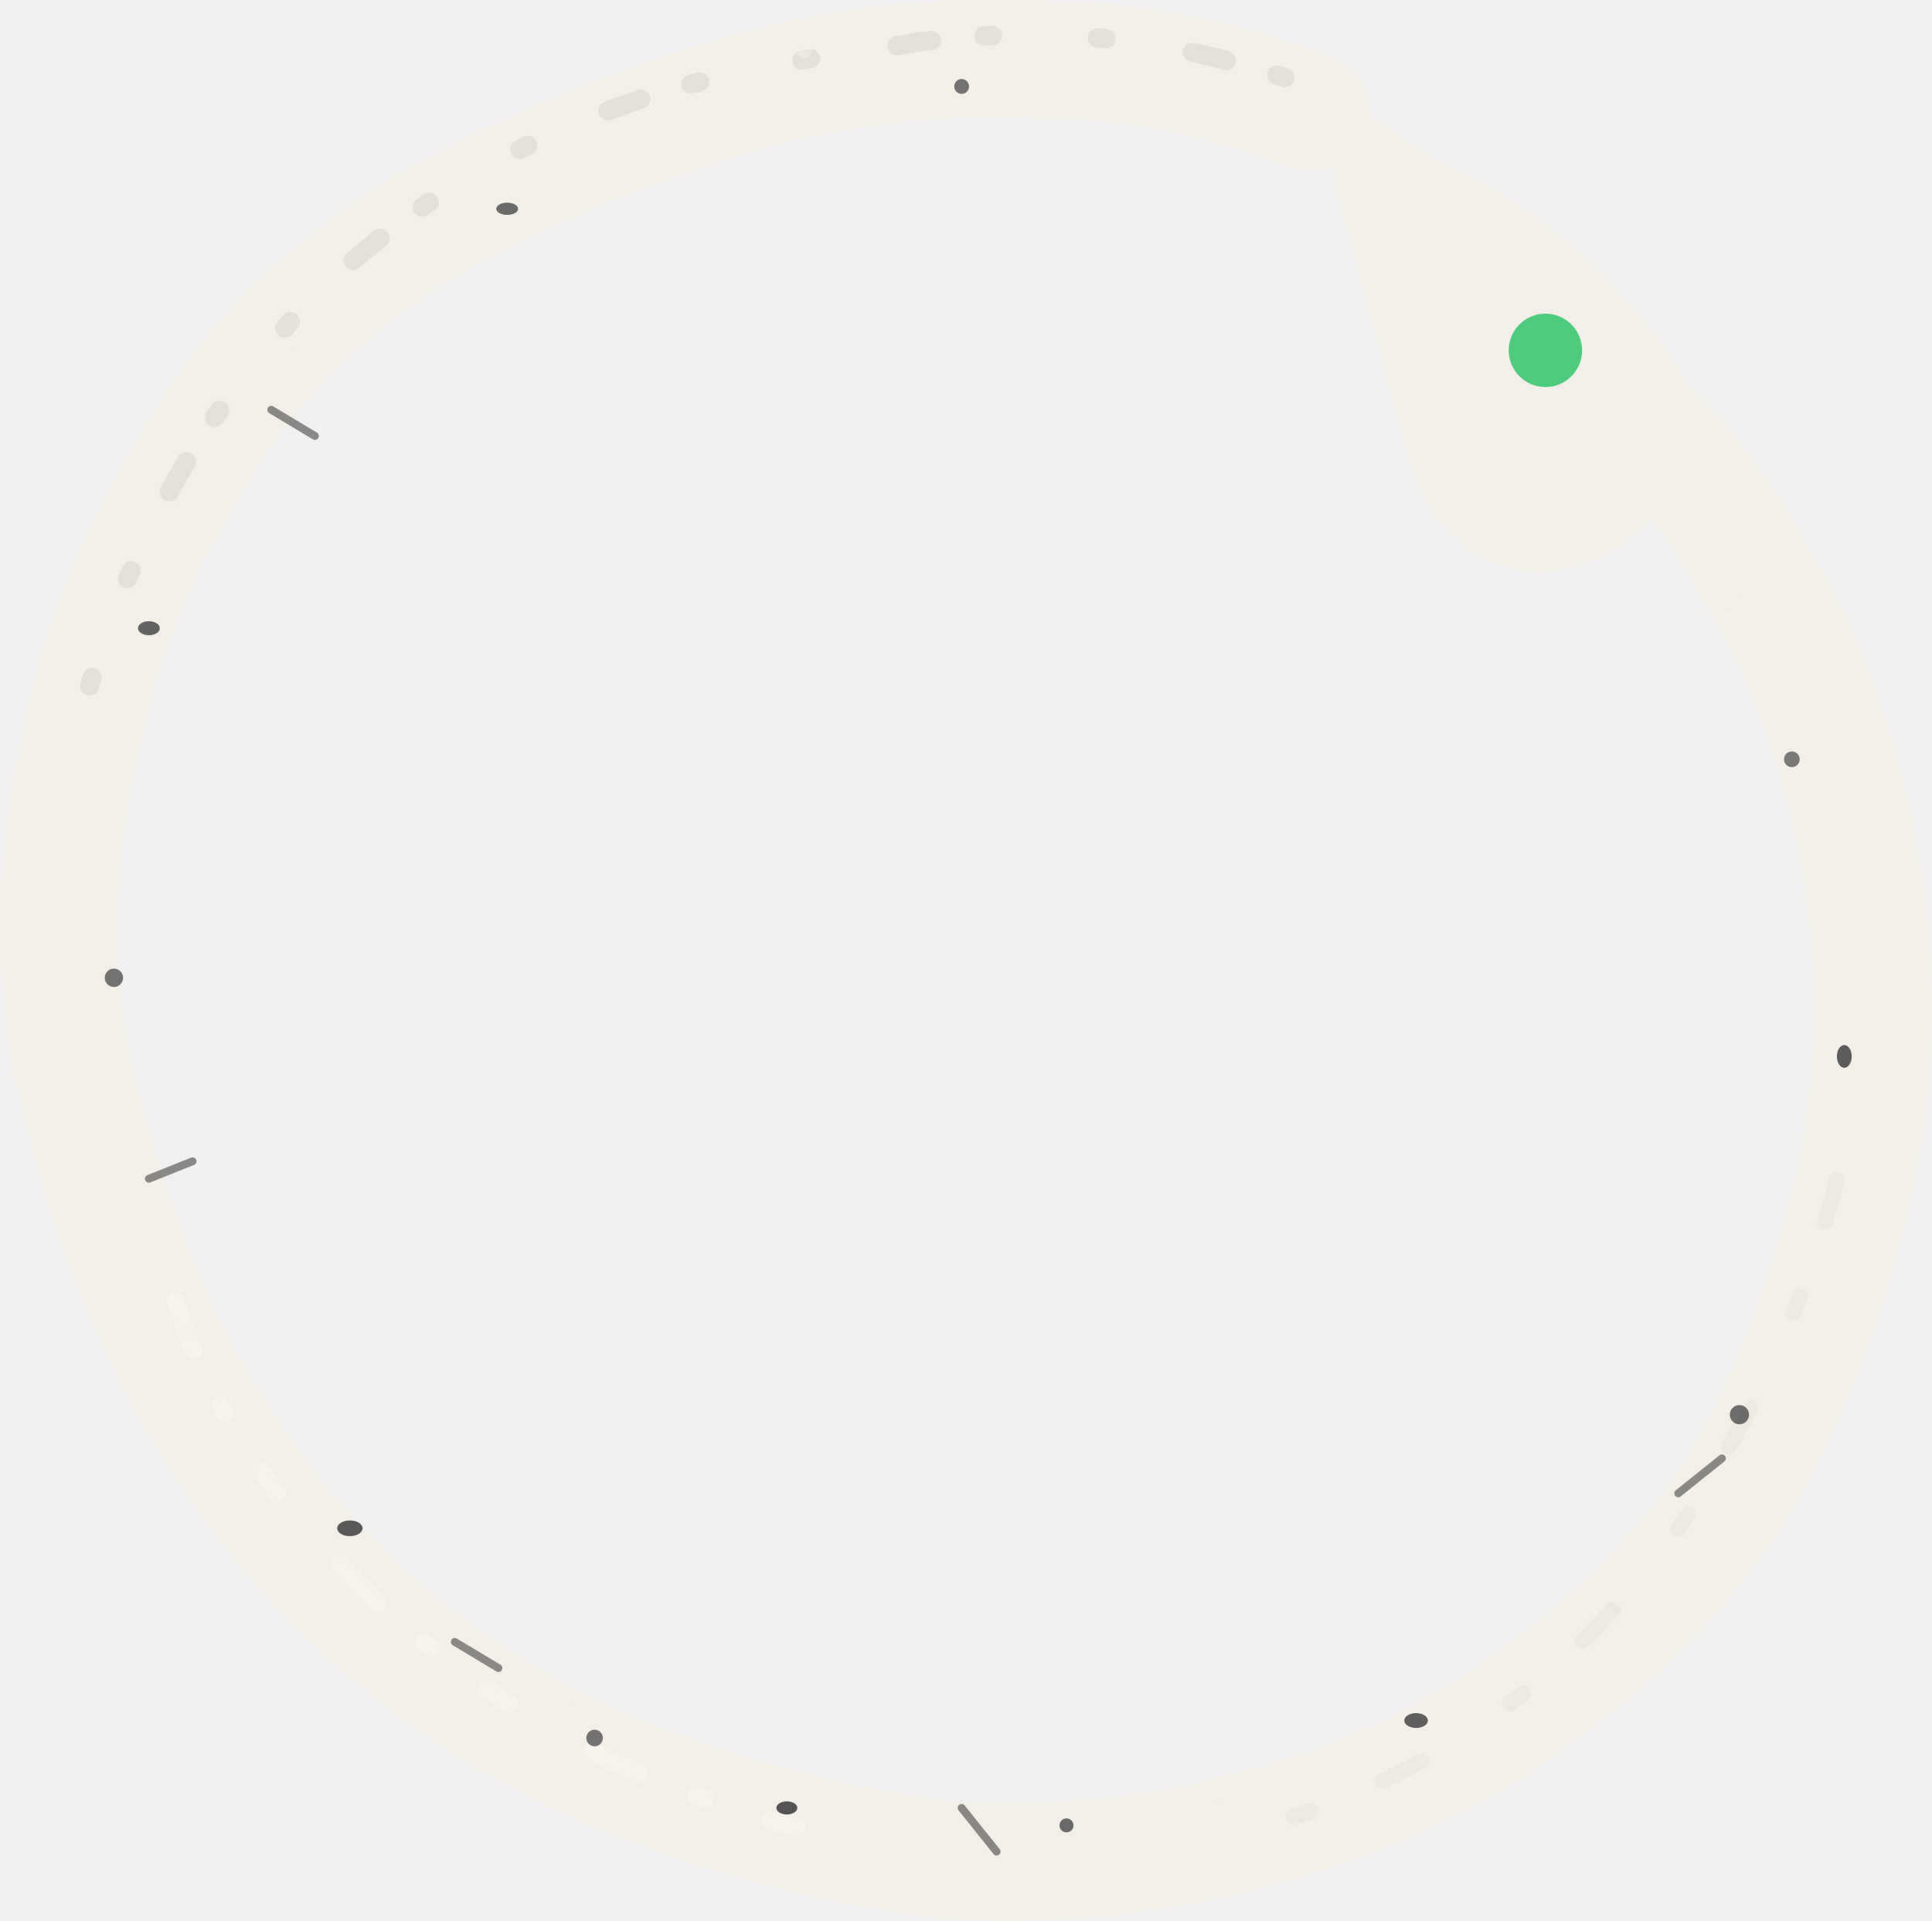
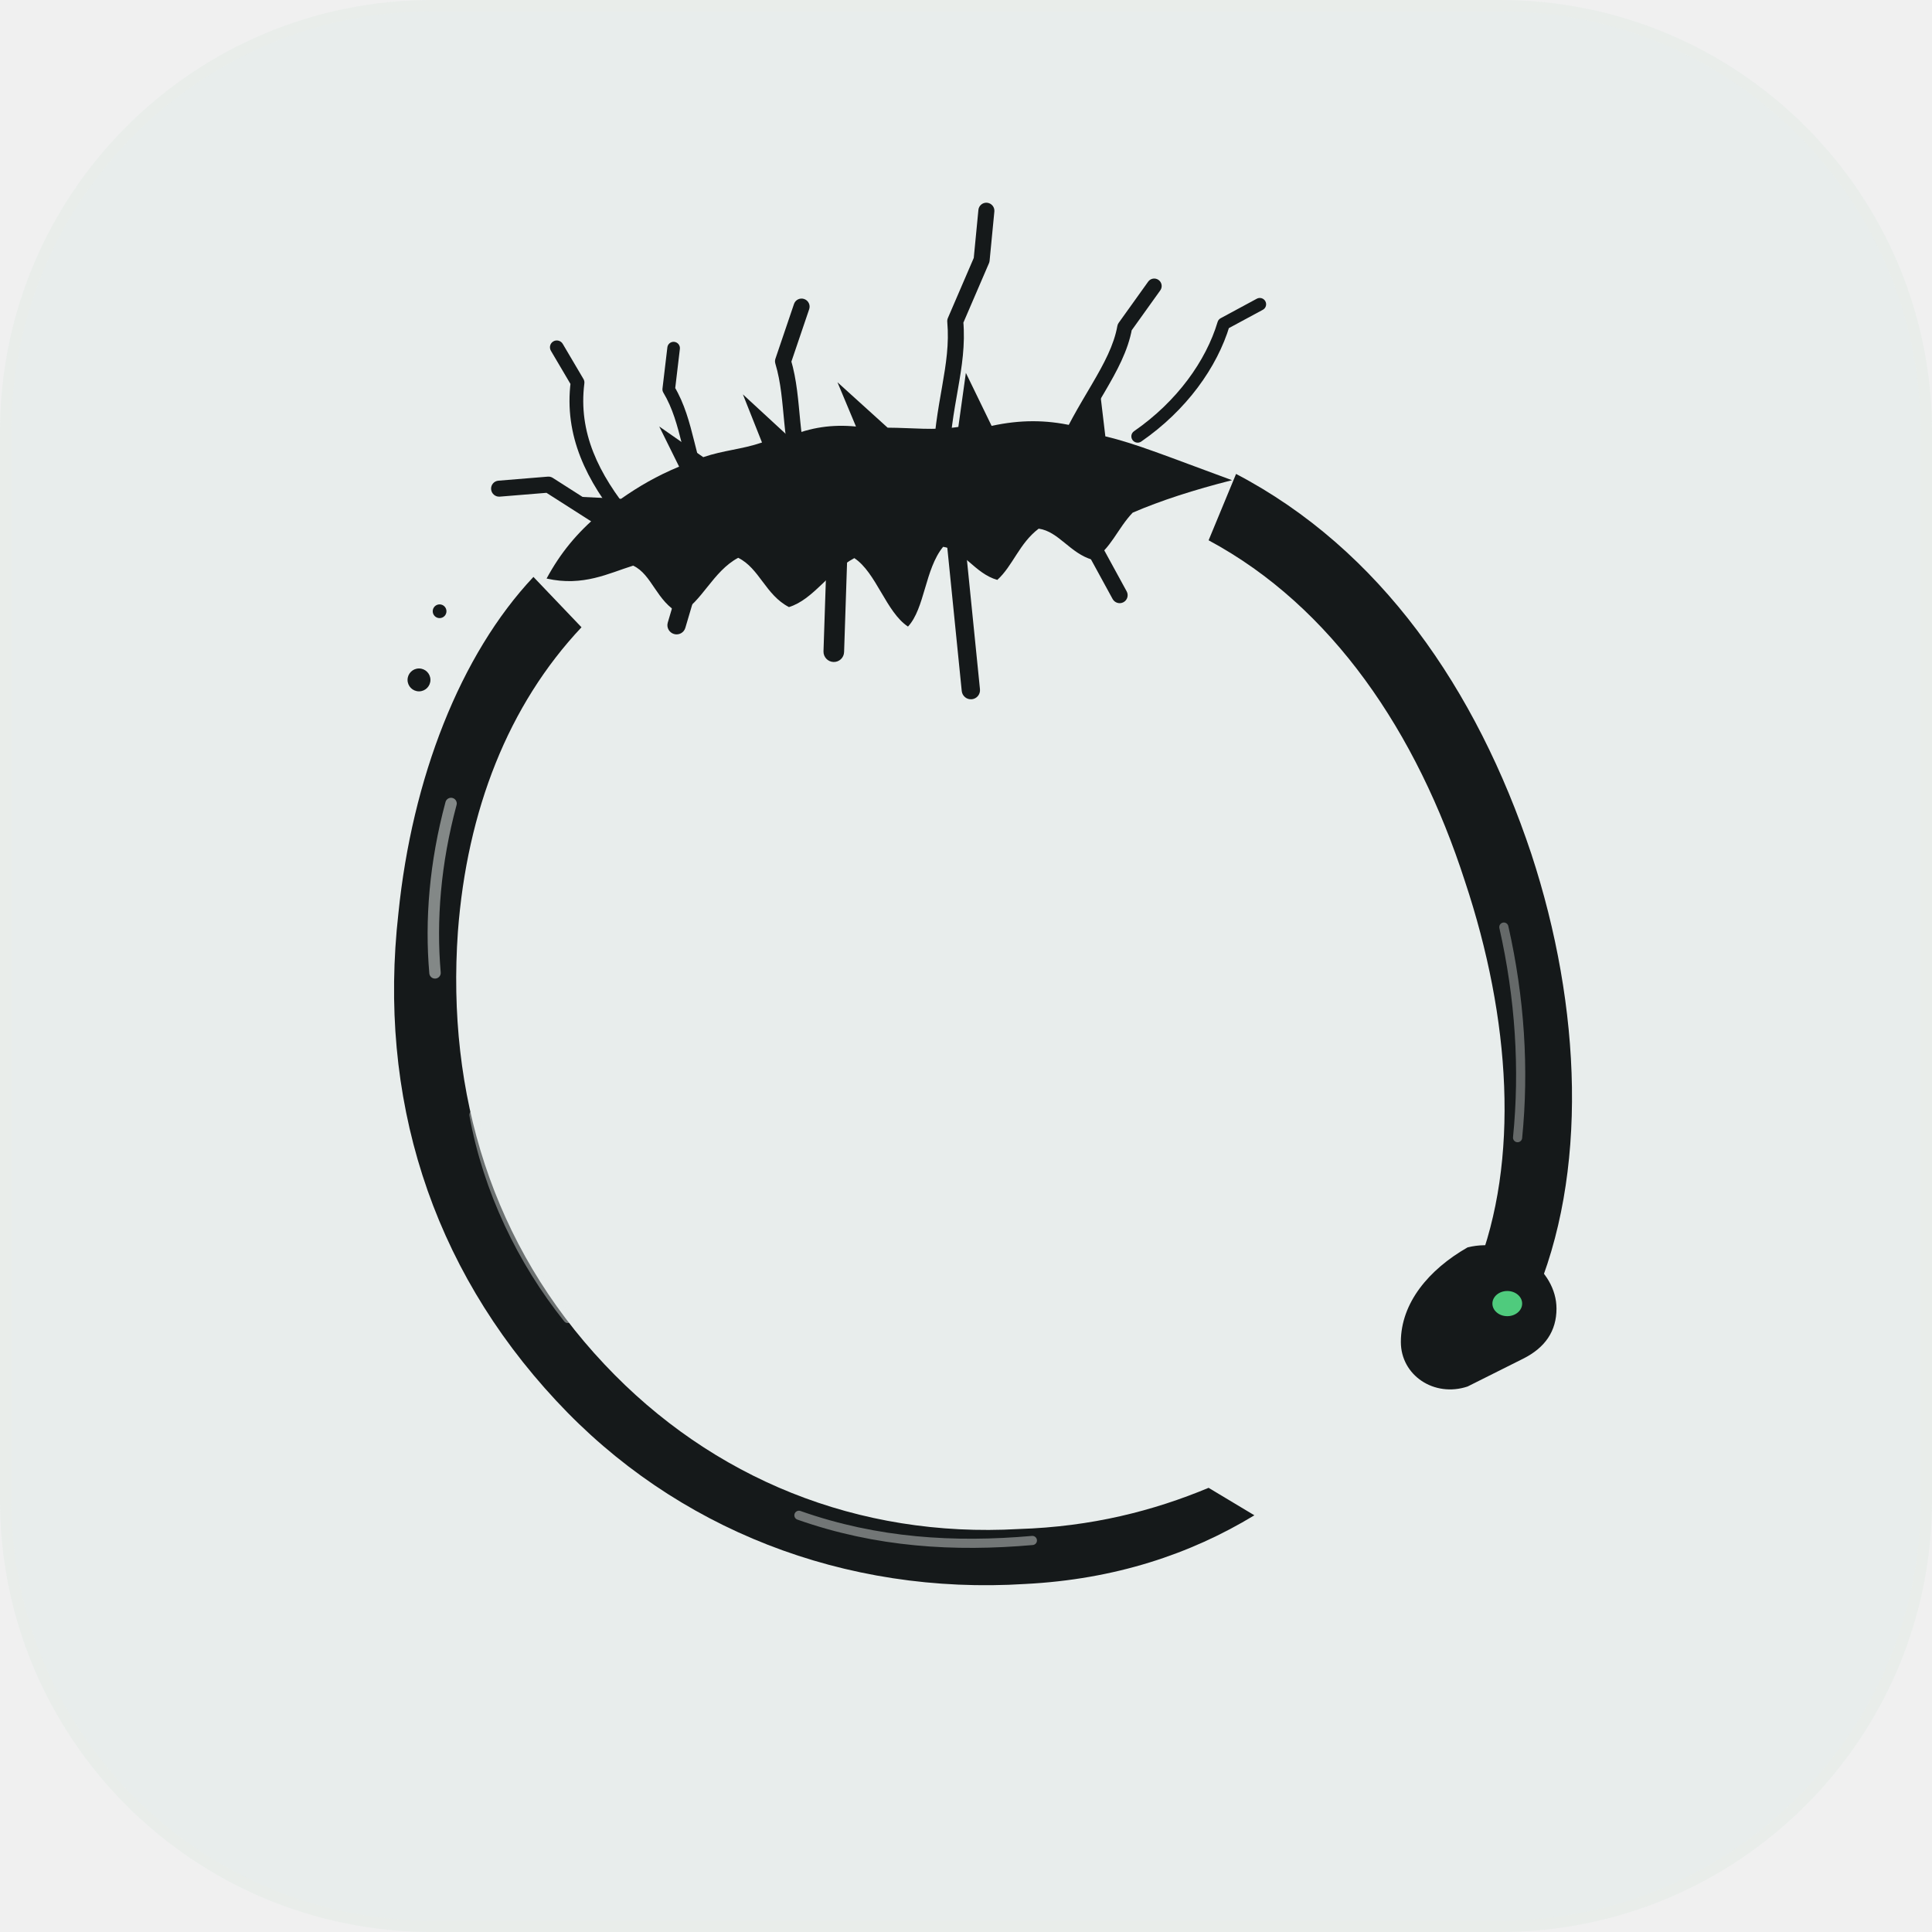
- <svg xmlns="http://www.w3.org/2000/svg" preserveAspectRatio="none" overflow="visible" style="display: block;" width="604.851" height="601.399" viewBox="0 0 604.851 601.399" fill="none">
-   <g id="Mark / Loop Bite / Large Eating Head">
-     <path id="Vector" d="M410.498 35.275C383.138 24.331 354.866 18.859 325.682 18.859C289.202 17.035 254.546 21.595 221.714 32.539C187.058 43.483 156.05 57.163 128.69 73.579C97.682 93.643 74.882 117.355 60.29 144.715C42.05 173.899 30.194 203.995 24.722 235.003C17.426 267.835 16.514 299.755 21.986 330.763C29.282 365.419 40.226 397.339 54.818 426.523C71.234 457.531 91.298 483.979 115.01 505.867C142.37 529.579 170.642 546.907 199.826 557.851C232.658 570.619 265.49 578.827 298.322 582.475C332.978 584.299 365.81 580.651 396.818 571.531C429.65 562.411 457.922 548.731 481.634 530.491C507.17 512.251 528.146 490.363 544.562 464.827C560.978 435.643 572.834 404.635 580.13 371.803C587.426 338.971 588.338 306.139 582.866 273.307C577.394 238.651 566.45 207.643 550.034 180.283C537.266 156.571 521.762 137.419 503.522 122.827" stroke="#F2EFE8" stroke-width="36.936" stroke-linecap="round" stroke-linejoin="round" />
-     <path id="Vector_2" opacity="0.48" d="M402.29 24.331C358.514 9.739 314.738 7.003 270.962 16.123C203.474 23.419 147.842 47.131 104.066 87.259C65.762 123.739 39.314 170.251 24.722 226.795" stroke="#D7D2C8" stroke-width="6.019" stroke-linecap="round" stroke-dasharray="2.74 16.42 10.94 27.36 2.74 32.83" />
-     <path id="Vector_3" opacity="0.28" d="M54.818 407.371C67.586 445.675 91.298 479.419 125.954 508.603C166.082 543.259 214.418 566.059 270.962 577.003" stroke="#FFFDF7" stroke-width="5.472" stroke-linecap="round" stroke-dasharray="16.42 19.15 2.74 21.89 8.21 30.1" />
-     <path id="Vector_4" opacity="0.22" d="M405.026 568.795C454.274 552.379 494.402 522.283 525.41 478.507C552.77 438.379 571.01 394.603 580.13 347.179" stroke="#D7D2C8" stroke-width="4.925" stroke-linecap="round" stroke-dasharray="5.47 24.62 13.68 32.83" />
-     <path id="Vector_5" d="M410.498 35.275L448.802 59.899" stroke="#F2EFE8" stroke-width="17.784" stroke-linecap="round" />
-     <path id="Vector_6" d="M528.146 128.299C508.994 92.731 476.162 62.635 435.122 48.955C424.178 45.672 418.706 51.691 424.178 65.371L444.698 141.979C454.274 177.547 491.21 188.491 518.57 154.291C528.146 144.168 533.618 135.139 528.146 128.299Z" fill="#F2EFE8" stroke="#F2EFE8" stroke-width="8.208" stroke-linejoin="round" />
-     <path id="Vector_7" d="M483.823 121.185C490.169 121.185 495.314 116.04 495.314 109.694C495.314 103.348 490.169 98.203 483.823 98.203C477.476 98.203 472.331 103.348 472.331 109.694C472.331 116.04 477.476 121.185 483.823 121.185Z" fill="#4FCB7D" />
-     <g id="Group" opacity="0.5">
-       <path id="Vector_8" d="M95.858 112.293C97.596 112.293 99.004 110.885 99.004 109.147C99.004 107.409 97.596 106 95.858 106C94.12 106 92.711 107.409 92.711 109.147C92.711 110.885 94.12 112.293 95.858 112.293Z" fill="#F2EFE8" />
-       <path id="Vector_9" d="M32.93 260.584C34.97 260.584 36.623 258.931 36.623 256.891C36.623 254.851 34.97 253.197 32.93 253.197C30.89 253.197 29.236 254.851 29.236 256.891C29.236 258.931 30.89 260.584 32.93 260.584Z" fill="#F2EFE8" />
-       <path id="Vector_10" d="M60.29 418.178C61.725 418.178 62.889 417.014 62.889 415.579C62.889 414.143 61.725 412.98 60.29 412.98C58.854 412.98 57.691 414.143 57.691 415.579C57.691 417.014 58.854 418.178 60.29 418.178Z" fill="#F2EFE8" />
-       <path id="Vector_11" d="M175.202 539.383C177.091 539.383 178.622 537.852 178.622 535.963C178.622 534.074 177.091 532.543 175.202 532.543C173.313 532.543 171.782 534.074 171.782 535.963C171.782 537.852 173.313 539.383 175.202 539.383Z" fill="#F2EFE8" />
-       <path id="Vector_12" d="M380.402 568.658C381.837 568.658 383.001 567.494 383.001 566.059C383.001 564.623 381.837 563.46 380.402 563.46C378.966 563.46 377.803 564.623 377.803 566.059C377.803 567.494 378.966 568.658 380.402 568.658Z" fill="#F2EFE8" />
-       <path id="Vector_13" d="M563.714 388.766C565.527 388.766 566.997 387.296 566.997 385.483C566.997 383.67 565.527 382.2 563.714 382.2C561.901 382.2 560.431 383.67 560.431 385.483C560.431 387.296 561.901 388.766 563.714 388.766Z" fill="#F2EFE8" />
-       <path id="Vector_14" d="M541.826 190.953C543.186 190.953 544.288 189.851 544.288 188.491C544.288 187.131 543.186 186.028 541.826 186.028C540.466 186.028 539.363 187.131 539.363 188.491C539.363 189.851 540.466 190.953 541.826 190.953Z" fill="#F2EFE8" />
-       <path id="Vector_15" d="M251.81 18.312C253.019 18.312 253.999 17.332 253.999 16.123C253.999 14.914 253.019 13.934 251.81 13.934C250.601 13.934 249.621 14.914 249.621 16.123C249.621 17.332 250.601 18.312 251.81 18.312Z" fill="#F2EFE8" />
+ <svg xmlns="http://www.w3.org/2000/svg" width="1024" height="1024" viewBox="0 0 1024 1024" fill="none">
+   <g id="Temporary Export / App Icon / 1024" clip-path="url(#clip0_49_2)">
+     <g id="App Icon / Fog Tile">
+       <rect width="1024" height="1024" rx="228.894" fill="#E8EDEC" />
+       <rect x="3.012" y="3.012" width="1017.98" height="1017.98" rx="225.882" stroke="#F2EFE8" stroke-opacity="0.18" stroke-width="6.024" />
    </g>
-     <g id="Group_2">
-       <path id="Vector_16" opacity="0.66" d="M46.61 198.888C48.499 198.888 50.03 197.908 50.03 196.699C50.03 195.49 48.499 194.51 46.61 194.51C44.721 194.51 43.19 195.49 43.19 196.699C43.19 197.908 44.721 198.888 46.61 198.888Z" fill="#17181A" />
-       <path id="Vector_17" opacity="0.58" d="M35.666 309.012C37.252 309.012 38.539 307.725 38.539 306.139C38.539 304.552 37.252 303.266 35.666 303.266C34.079 303.266 32.793 304.552 32.793 306.139C32.793 307.725 34.079 309.012 35.666 309.012Z" fill="#17181A" />
-       <path id="Vector_18" opacity="0.7" d="M109.538 480.969C111.729 480.969 113.505 479.867 113.505 478.507C113.505 477.147 111.729 476.044 109.538 476.044C107.347 476.044 105.571 477.147 105.571 478.507C105.571 479.867 107.347 480.969 109.538 480.969Z" fill="#17181A" />
-       <path id="Vector_19" opacity="0.58" d="M186.146 546.77C187.581 546.77 188.745 545.606 188.745 544.171C188.745 542.735 187.581 541.572 186.146 541.572C184.71 541.572 183.547 542.735 183.547 544.171C183.547 545.606 184.71 546.77 186.146 546.77Z" fill="#17181A" />
-       <path id="Vector_20" opacity="0.72" d="M246.338 568.111C248.151 568.111 249.621 567.192 249.621 566.059C249.621 564.926 248.151 564.007 246.338 564.007C244.525 564.007 243.055 564.926 243.055 566.059C243.055 567.192 244.525 568.111 246.338 568.111Z" fill="#17181A" />
-       <path id="Vector_21" opacity="0.62" d="M333.89 573.72C335.099 573.72 336.079 572.74 336.079 571.531C336.079 570.322 335.099 569.342 333.89 569.342C332.681 569.342 331.701 570.322 331.701 571.531C331.701 572.74 332.681 573.72 333.89 573.72Z" fill="#17181A" />
-       <path id="Vector_22" opacity="0.67" d="M443.33 541.024C445.37 541.024 447.023 539.983 447.023 538.699C447.023 537.414 445.37 536.373 443.33 536.373C441.29 536.373 439.636 537.414 439.636 538.699C439.636 539.983 441.29 541.024 443.33 541.024Z" fill="#17181A" />
-       <path id="Vector_23" opacity="0.6" d="M544.562 445.948C546.224 445.948 547.571 444.601 547.571 442.939C547.571 441.277 546.224 439.929 544.562 439.929C542.9 439.929 541.552 441.277 541.552 442.939C541.552 444.601 542.9 445.948 544.562 445.948Z" fill="#17181A" />
-       <path id="Vector_24" opacity="0.68" d="M577.394 334.32C578.678 334.32 579.719 332.727 579.719 330.763C579.719 328.798 578.678 327.206 577.394 327.206C576.109 327.206 575.068 328.798 575.068 330.763C575.068 332.727 576.109 334.32 577.394 334.32Z" fill="#17181A" />
-       <path id="Vector_25" opacity="0.55" d="M560.978 240.201C562.338 240.201 563.44 239.099 563.44 237.739C563.44 236.379 562.338 235.276 560.978 235.276C559.618 235.276 558.515 236.379 558.515 237.739C558.515 239.099 559.618 240.201 560.978 240.201Z" fill="#17181A" />
-       <path id="Vector_26" opacity="0.62" d="M158.786 67.286C160.675 67.286 162.206 66.429 162.206 65.371C162.206 64.313 160.675 63.456 158.786 63.456C156.897 63.456 155.366 64.313 155.366 65.371C155.366 66.429 156.897 67.286 158.786 67.286Z" fill="#17181A" />
-       <path id="Vector_27" opacity="0.58" d="M301.058 29.392C302.342 29.392 303.383 28.351 303.383 27.067C303.383 25.782 302.342 24.741 301.058 24.741C299.773 24.741 298.732 25.782 298.732 27.067C298.732 28.351 299.773 29.392 301.058 29.392Z" fill="#17181A" />
-     </g>
-     <g id="Group_3" opacity="0.48">
-       <path id="Vector_28" d="M84.914 128.299L98.594 136.507" stroke="#17181A" stroke-width="2.462" stroke-linecap="round" />
-       <path id="Vector_29" d="M46.61 369.067L60.29 363.595" stroke="#17181A" stroke-width="2.462" stroke-linecap="round" />
-       <path id="Vector_30" d="M142.37 514.075L156.05 522.283" stroke="#17181A" stroke-width="2.462" stroke-linecap="round" />
-       <path id="Vector_31" d="M301.058 566.059L312.002 579.739" stroke="#17181A" stroke-width="2.462" stroke-linecap="round" />
-       <path id="Vector_32" d="M525.41 467.563L539.09 456.619" stroke="#17181A" stroke-width="2.462" stroke-linecap="round" />
+     <g id="Mark / Ink Crown Ouroboros / App Icon" clip-path="url(#clip1_49_2)">
+       <g id="Ouroboros / Ink Crown / Primary">
+         <path id="Lower Loop / Uneven Brush Body" fill-rule="evenodd" clip-rule="evenodd" d="M282.729 305.778C243.911 347.023 218.437 412.528 211.158 484.1C200.241 581.145 228.141 670.913 294.86 742.484C357.94 810.416 447.707 845.595 543.54 839.53C590.85 837.104 630.881 823.76 664.847 803.138L640.586 788.581C611.472 800.711 578.719 809.203 539.901 810.416C454.986 815.268 377.349 783.728 320.335 723.075C260.894 659.995 236.633 579.932 242.698 493.804C247.55 429.511 269.386 373.71 308.204 332.466L282.729 305.778Z" fill="#15191A" />
+         <path id="Right Loop / Head Approach" d="M640.585 286.369C706.091 321.548 750.975 388.267 776.449 467.116C800.711 539.901 805.563 615.111 782.515 673.339L812.842 689.109C841.955 622.39 838.316 533.835 811.629 452.56C782.515 365.218 731.566 291.221 655.142 251.19L640.585 286.369Z" fill="#15191A" />
+         <path id="Ink Crown / Dense Top" d="M289.703 306.644C297.028 293.082 305.835 282.416 317.856 272.31L302.904 263.111L329.166 264.388C338.59 257.786 348.169 252.2 359.942 247.327L349.41 226.038L372.734 242.301C383.641 238.595 392.972 238.242 403.879 234.536L393.75 209.031L417.999 231.39C429.771 226.516 440.987 224.843 453.685 226.065L443.865 202.593L470.462 226.679C484.025 226.734 494.684 228.261 507.939 226.283L511.93 197.632L525.581 225.729C540.72 222.431 554.284 222.485 568.31 225.588L582.095 199.632L585.858 231.282C602.078 235.096 618.76 241.959 652.991 254.516C632.907 259.59 615.017 265.377 600.34 271.723C592.244 280.205 588.688 291.126 579.109 296.712C567.122 293.305 561.193 281.721 550.534 280.194C540.244 287.964 536.843 299.901 528.592 307.367C516.605 303.96 510.521 291.36 499.862 289.833C490.189 301.667 490.216 322.445 481.254 332.095C469.669 324.471 464.39 303.438 452.806 295.815C439.303 303.025 431.112 317.756 418.166 321.765C405.716 315.31 402.537 301.238 391.261 295.647C377.758 302.857 371.915 319.315 360.297 325.205C347.847 318.75 345.687 304.525 335.585 299.798C322.639 303.808 309.135 311.018 289.703 306.644Z" fill="#15191A" />
+         <path id="Crown Branch / Left 1" d="M329.52 277.688C330.797 279.247 333.092 279.482 334.645 278.214C336.198 276.946 336.421 274.654 335.144 273.096L332.332 275.392L329.52 277.688ZM306.109 202.709L309.722 203.183C309.823 202.383 309.654 201.571 309.244 200.875L306.109 202.709ZM298.262 182.253C297.238 180.518 295.006 179.933 293.275 180.947C291.544 181.96 290.97 184.187 291.993 185.922L295.127 184.088L298.262 182.253ZM332.332 275.392L335.144 273.096C317.105 251.09 306.44 229.151 309.722 203.183L306.109 202.709L302.497 202.235C298.854 231.059 310.904 254.978 329.52 277.688L332.332 275.392ZM306.109 202.709L309.244 200.875L298.262 182.253L295.127 184.088L291.993 185.922L302.975 204.544L306.109 202.709Z" fill="#15191A" />
+         <path id="Crown Branch / Left 2" d="M372.579 269.942C373.353 271.617 375.337 272.355 377.009 271.591C378.682 270.826 379.411 268.848 378.637 267.173L375.608 268.557L372.579 269.942ZM354.441 206.381L351.126 205.972C351.039 206.705 351.199 207.448 351.58 208.084L354.441 206.381ZM360.348 184.913C360.565 183.085 359.257 181.42 357.426 181.195C355.596 180.969 353.936 182.267 353.72 184.095L357.034 184.504L360.348 184.913ZM375.608 268.557L378.637 267.173C373.245 255.502 370.652 244.654 368.051 234.256C365.472 223.948 362.857 213.939 357.301 204.677L354.441 206.381L351.58 208.084C356.554 216.375 358.976 225.451 361.576 235.842C364.153 246.143 366.88 257.606 372.579 269.942L375.608 268.557ZM354.441 206.381L357.755 206.79L360.348 184.913L357.034 184.504L353.72 184.095L351.126 205.972L354.441 206.381Z" fill="#15191A" />
+         <path id="Crown Branch / Mid" d="M423.765 261.413C424.612 263.603 427.072 264.702 429.259 263.867C431.447 263.032 432.534 260.58 431.687 258.39L427.726 259.901L423.765 261.413ZM415.016 191.507L410.993 190.126C410.71 190.959 410.695 191.86 410.948 192.705L415.016 191.507ZM428.886 163.874C429.638 161.658 428.446 159.243 426.224 158.48C424.002 157.718 421.591 158.896 420.839 161.112L424.862 162.493L428.886 163.874ZM427.726 259.901L431.687 258.39C426.815 245.788 425.268 234.441 424.165 223.388C423.075 212.456 422.407 201.396 419.085 190.31L415.016 191.507L410.948 192.705C413.971 202.797 414.575 212.789 415.712 224.187C416.837 235.464 418.472 247.724 423.765 261.413L427.726 259.901ZM415.016 191.507L419.04 192.889L428.886 163.874L424.862 162.493L420.839 161.112L410.993 190.126L415.016 191.507Z" fill="#15191A" />
+         <path id="Crown Branch / High" d="M494.394 247.404C494.347 249.747 496.21 251.695 498.555 251.754C500.9 251.814 502.84 249.963 502.888 247.62L498.641 247.512L494.394 247.404ZM506.307 170.246L502.403 168.552C502.127 169.194 502.014 169.895 502.075 170.592L506.307 170.246ZM520.278 137.799L524.181 139.493C524.354 139.091 524.464 138.664 524.506 138.228L520.278 137.799ZM527.03 112.116C527.255 109.784 525.545 107.701 523.21 107.464C520.875 107.227 518.8 108.925 518.574 111.257L522.802 111.686L527.03 112.116ZM498.641 247.512L502.888 247.62C503.22 231.232 505.612 218.385 507.719 206.303C509.817 194.267 511.666 182.836 510.538 169.899L506.307 170.246L502.075 170.592C503.096 182.306 501.451 192.75 499.349 204.805C497.256 216.813 494.741 230.274 494.394 247.404L498.641 247.512ZM506.307 170.246L510.21 171.94L524.181 139.493L520.278 137.799L516.375 136.105L502.403 168.552L506.307 170.246ZM520.278 137.799L524.506 138.228L527.03 112.116L522.802 111.686L518.574 111.257L516.05 137.369L520.278 137.799Z" fill="#15191A" />
+         <path id="Crown Branch / Right 1" d="M558.733 241.924C557.934 243.944 558.929 246.238 560.956 247.047C562.982 247.855 565.273 246.873 566.072 244.852L562.402 243.388L558.733 241.924ZM596.116 173.446L592.904 171.143C592.565 171.616 592.336 172.159 592.233 172.733L596.116 173.446ZM614.985 153.88C616.249 152.114 615.836 149.652 614.062 148.379C612.288 147.107 609.825 147.507 608.561 149.273L611.773 151.577L614.985 153.88ZM562.402 243.388L566.072 244.852C571.692 230.64 578.947 218.953 585.507 207.749C591.982 196.69 597.891 185.93 599.999 174.16L596.116 173.446L592.233 172.733C590.403 182.957 585.212 192.61 578.693 203.744C572.259 214.733 564.626 227.021 558.733 241.924L562.402 243.388ZM596.116 173.446L599.328 175.75L614.985 153.88L611.773 151.577L608.561 149.273L592.904 171.143L596.116 173.446Z" fill="#15191A" />
+         <path id="Crown Branch / Right 2" d="M601.062 228.544C599.55 229.59 599.179 231.666 600.233 233.182C601.287 234.698 603.368 235.08 604.88 234.034L602.971 231.289L601.062 228.544ZM648.56 171.604L646.962 168.668C646.19 169.085 645.614 169.791 645.362 170.632L648.56 171.604ZM669.335 164.192C670.954 163.319 671.55 161.297 670.668 159.675C669.786 158.054 667.759 157.447 666.141 158.321L667.738 161.256L669.335 164.192ZM602.971 231.289L604.88 234.034C628.833 217.47 645.115 194.732 651.757 172.575L648.56 171.604L645.362 170.632C639.192 191.215 623.898 212.753 601.062 228.544L602.971 231.289ZM648.56 171.604L650.157 174.54L669.335 164.192L667.738 161.256L666.141 158.321L646.962 168.668L648.56 171.604Z" fill="#15191A" />
+         <path id="Crown Twig / Left" d="M318.888 279.879C320.869 281.145 323.494 280.571 324.75 278.598C326.006 276.625 325.418 274 323.437 272.734L321.163 276.307L318.888 279.879ZM290.709 256.858L292.983 253.286C292.197 252.784 291.268 252.553 290.34 252.629L290.709 256.858ZM264.165 254.772C261.828 254.963 260.098 257.012 260.302 259.348C260.505 261.684 262.565 263.423 264.902 263.231L264.533 259.002L264.165 254.772ZM321.163 276.307L323.437 272.734L292.983 253.286L290.709 256.858L288.434 260.431L318.888 279.879L321.163 276.307ZM290.709 256.858L290.34 252.629L264.165 254.772L264.533 259.002L264.902 263.231L291.077 261.088L290.709 256.858Z" fill="#15191A" />
+         <path id="Drip / 1" d="M374.535 294.558C375.293 291.992 373.823 289.288 371.251 288.518C368.679 287.747 365.98 289.202 365.222 291.768L369.879 293.163L374.535 294.558ZM353.929 329.994C353.171 332.56 354.642 335.264 357.213 336.034C359.785 336.805 362.484 335.35 363.242 332.784L358.586 331.389L353.929 329.994ZM369.879 293.163L365.222 291.768L353.929 329.994L358.586 331.389L363.242 332.784L374.535 294.558L369.879 293.163Z" fill="#15191A" />
+         <path id="Drip / 2" d="M449.246 289.514C449.346 286.503 446.983 283.968 443.969 283.853C440.954 283.737 438.43 286.085 438.33 289.096L443.788 289.305L449.246 289.514ZM436.469 345.201C436.369 348.213 438.732 350.747 441.747 350.862C444.761 350.978 447.286 348.63 447.386 345.619L441.928 345.41L436.469 345.201ZM443.788 289.305L438.33 289.096L436.469 345.201L441.928 345.41L447.386 345.619L449.246 289.514L443.788 289.305Z" fill="#15191A" />
+         <path id="Drip / 3" d="M511.072 282.633C510.803 279.966 508.423 278.011 505.756 278.266C503.088 278.521 501.143 280.889 501.412 283.555L506.242 283.094L511.072 282.633ZM509.744 366.253C510.012 368.92 512.392 370.875 515.06 370.62C517.727 370.365 519.672 367.997 519.403 365.331L514.574 365.792L509.744 366.253ZM506.242 283.094L501.412 283.555L509.744 366.253L514.574 365.792L519.403 365.331L511.072 282.633L506.242 283.094Z" fill="#15191A" />
+         <path id="Drip / 4" d="M577.08 276.677C575.954 274.616 573.372 273.848 571.315 274.962C569.257 276.077 568.501 278.652 569.628 280.714L573.354 278.696L577.08 276.677ZM589.704 317.469C590.831 319.531 593.412 320.298 595.47 319.184C597.528 318.069 598.283 315.494 597.157 313.432L593.431 315.45L589.704 317.469ZM573.354 278.696L569.628 280.714L589.704 317.469L593.431 315.45L597.157 313.432L577.08 276.677L573.354 278.696Z" fill="#15191A" />
+         <path id="Dry Brush / Left Gap 1" opacity="0.52" d="M239.059 425.872C230.567 457.412 228.141 487.739 230.567 515.639" stroke="#E8EDEB" stroke-width="6.065" stroke-linecap="round" />
+         <path id="Dry Brush / Left Gap 2" opacity="0.42" d="M251.19 590.85C258.468 630.881 276.664 668.486 300.926 698.813" stroke="#E8EDEB" stroke-width="4.852" stroke-linecap="round" />
+         <path id="Dry Brush / Bottom Gap" opacity="0.44" d="M423.446 803.137C464.69 817.694 505.934 820.12 547.179 816.481" stroke="#E8EDEB" stroke-width="4.852" stroke-linecap="round" />
+         <path id="Dry Brush / Right Gap" opacity="0.38" d="M797.072 491.378C805.564 528.983 807.99 566.588 804.351 602.98" stroke="#E8EDEB" stroke-width="4.852" stroke-linecap="round" />
+         <path id="Ink Fleck / 1" d="M222.076 366.432C225.425 366.432 228.141 363.716 228.141 360.366C228.141 357.017 225.425 354.301 222.076 354.301C218.726 354.301 216.01 357.017 216.01 360.366C216.01 363.716 218.726 366.432 222.076 366.432Z" fill="#15191A" />
+         <path id="Ink Fleck / 2" d="M232.994 327.613C235.004 327.613 236.633 325.984 236.633 323.974C236.633 321.964 235.004 320.335 232.994 320.335C230.984 320.335 229.354 321.964 229.354 323.974C229.354 325.984 230.984 327.613 232.994 327.613Z" fill="#15191A" />
+         <path id="Ink Fleck / 3" d="M658.782 276.664C661.462 276.664 663.634 274.492 663.634 271.812C663.634 269.132 661.462 266.96 658.782 266.96C656.102 266.96 653.929 269.132 653.929 271.812C653.929 274.492 656.102 276.664 658.782 276.664Z" fill="#15191A" />
+         <path id="Ink Fleck / 4" d="M692.748 302.139C694.758 302.139 696.387 300.509 696.387 298.5C696.387 296.49 694.758 294.86 692.748 294.86C690.738 294.86 689.109 296.49 689.109 298.5C689.109 300.509 690.738 302.139 692.748 302.139Z" fill="#15191A" />
+       </g>
+       <path id="Head" d="M777.836 661.145C801.405 655.246 824.973 672.943 824.973 693.59C824.973 705.388 819.081 714.237 807.297 720.136L777.836 734.884C760.16 740.783 742.484 728.985 742.484 711.287C742.484 690.64 757.214 672.943 777.836 661.145Z" fill="#15191A" />
+       <path id="Eye" d="M798.892 697.6C803.247 697.6 806.777 694.613 806.777 690.928C806.777 687.243 803.247 684.256 798.892 684.256C794.537 684.256 791.007 687.243 791.007 690.928C791.007 694.613 794.537 697.6 798.892 697.6Z" fill="#4FCB7D" />
    </g>
  </g>
+   <defs>
+     <clipPath id="clip0_49_2">
+       <rect width="1024" height="1024" fill="white" />
+     </clipPath>
+     <clipPath id="clip1_49_2">
+       <rect width="873.412" height="873.412" fill="white" transform="translate(75.2942 75.2941)" />
+     </clipPath>
+   </defs>
</svg>
